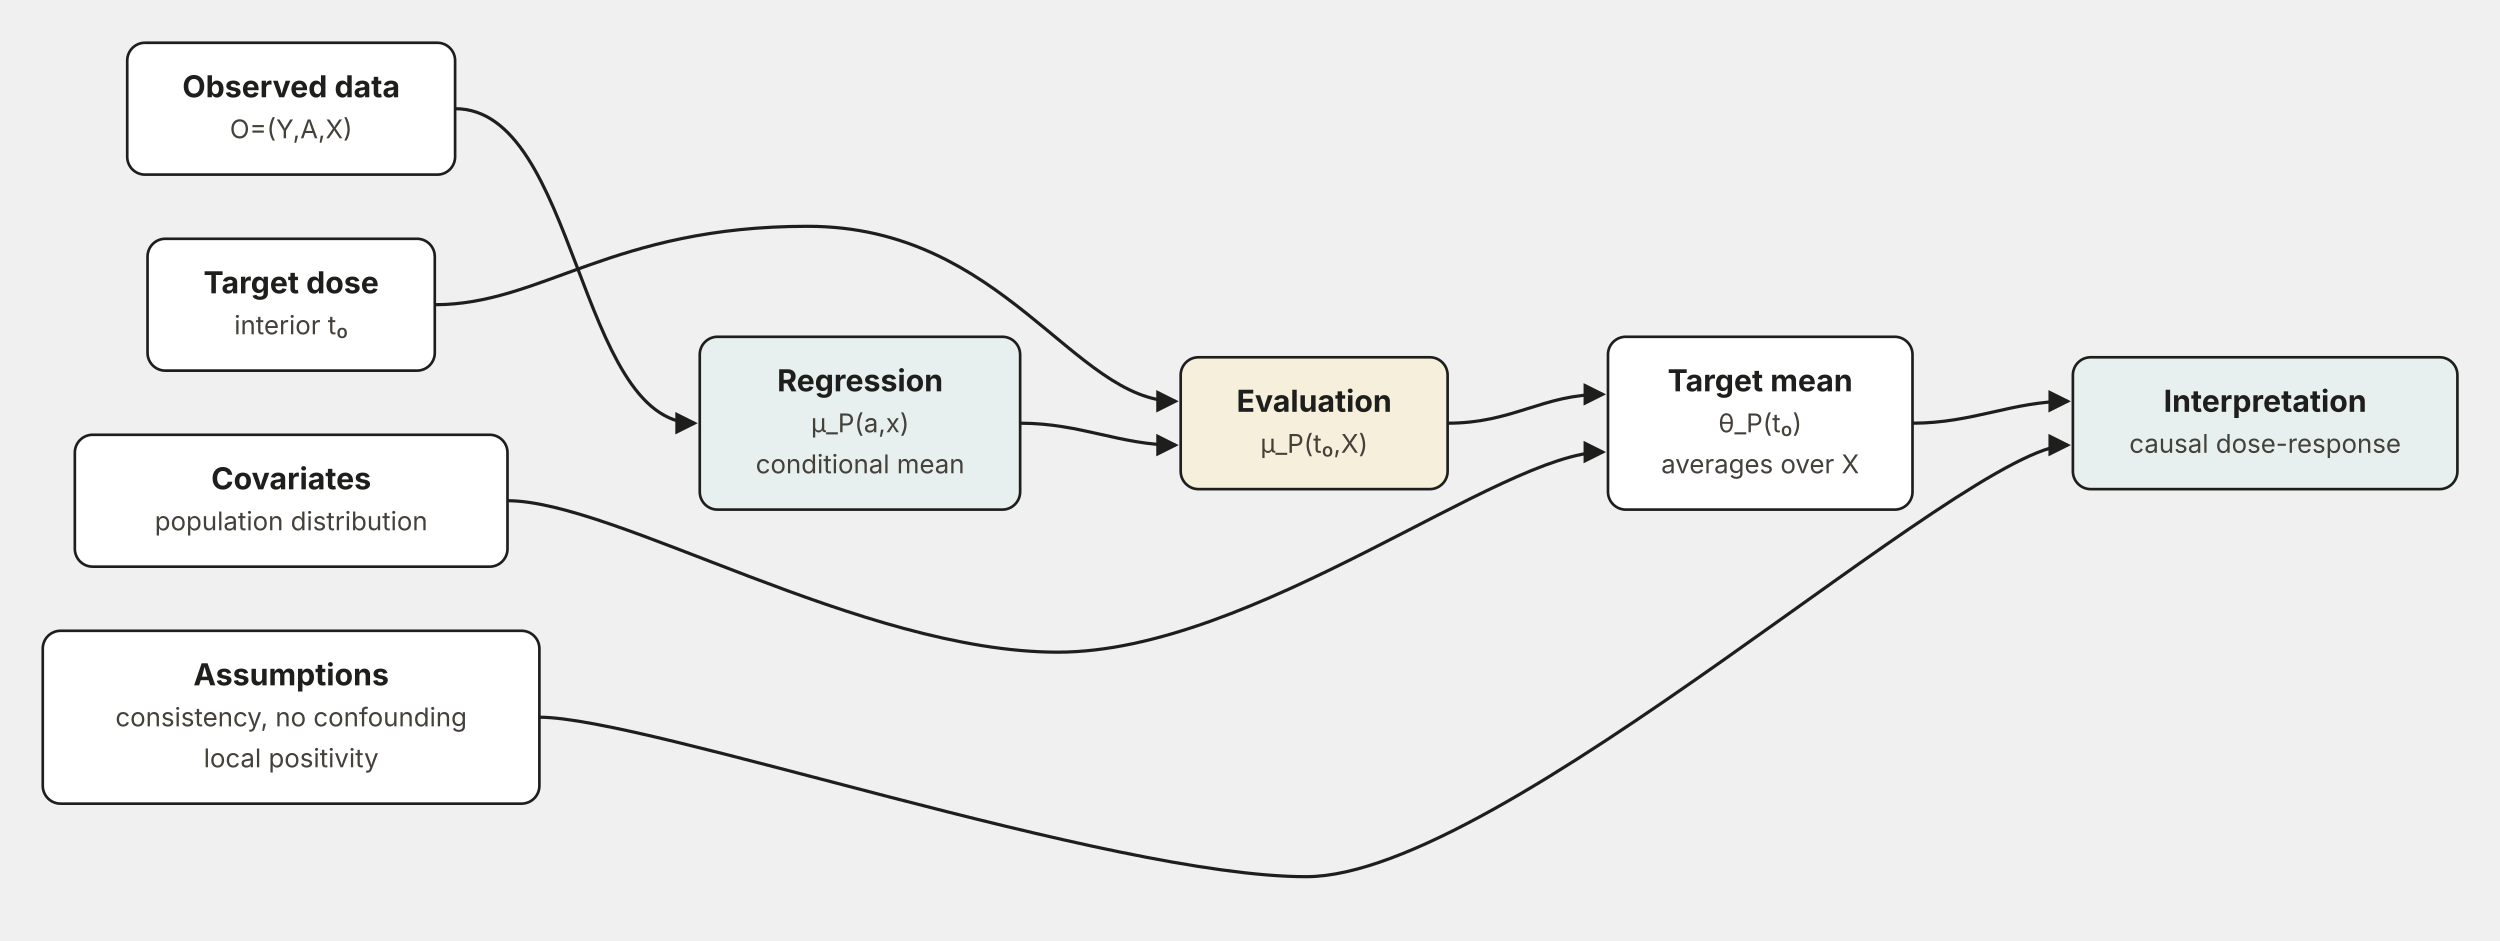
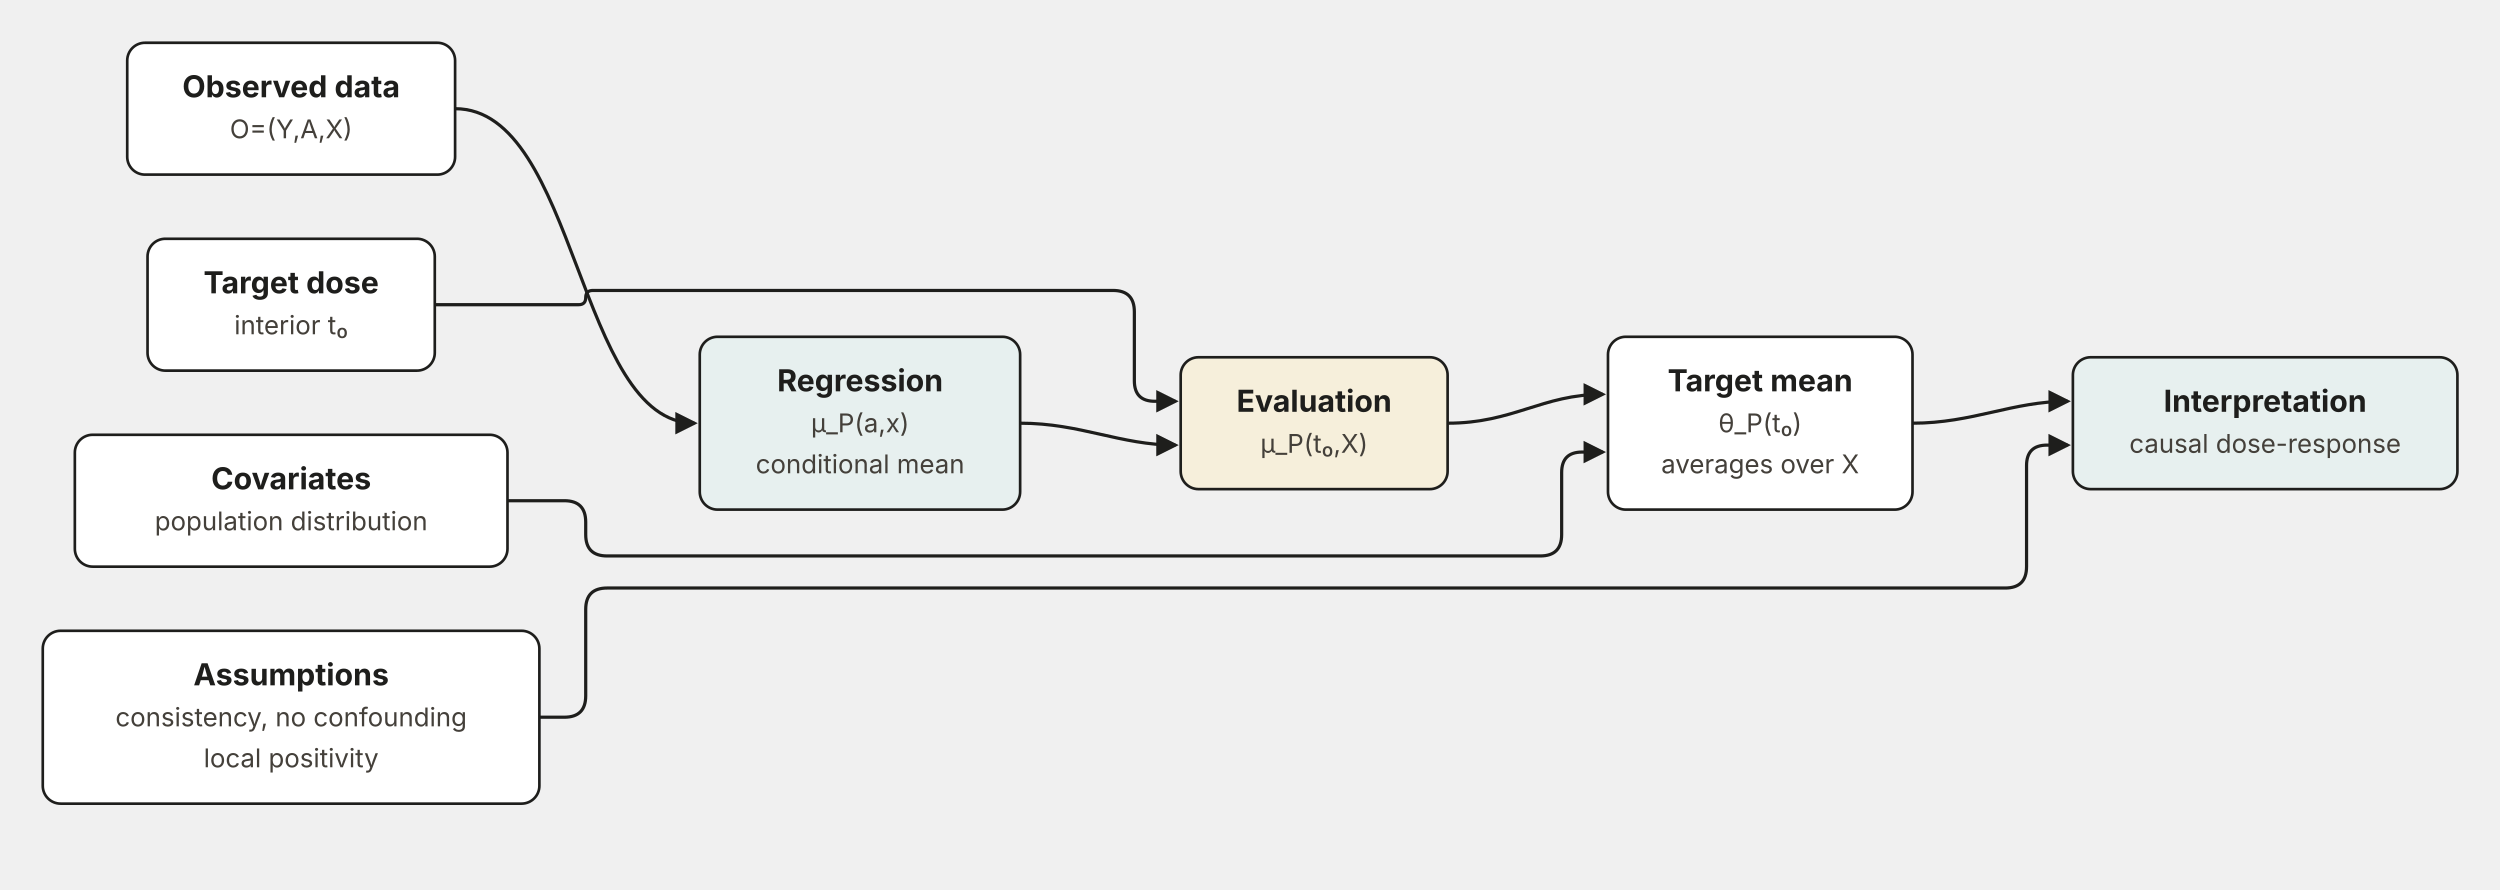
- <svg xmlns="http://www.w3.org/2000/svg" viewBox="0 0 1403 528" role="img">
+ <svg xmlns="http://www.w3.org/2000/svg" viewBox="0 0 1403 499" role="img">
  <defs>
    <marker id="arr" viewBox="0 0 10 10" refX="8.5" refY="5" markerWidth="7" markerHeight="7" orient="auto-start-reverse">
      <path d="M 0 0 L 10 5 L 0 10 z" fill="#1e1e1c" />
    </marker>
  </defs>
  <path d="M 255.4 61 C 324 61, 324 237.5, 389.7 237.5" fill="none" stroke="#1e1e1c" stroke-width="1.8" marker-end="url(#arr)" />
  <path d="M 572.6 237.5 C 606.4 237.5, 628.7 249.8, 659.6 249.8" fill="none" stroke="#1e1e1c" stroke-width="1.8" marker-end="url(#arr)" />
-   <path d="M 244 171 C 304 171, 343.3 127, 453.3 127 C 563.3 127, 602.6 225.2, 659.6 225.2" fill="none" stroke="#1e1e1c" stroke-width="1.8" marker-end="url(#arr)" />
+   <path d="M 244 171 L 324.7 171 Q 328.7 171, 328.7 167 L 328.7 167 Q 328.7 163, 332.7 163 L 624.6 163 Q 636.6 163, 636.6 175 L 636.6 213.7 Q 636.6 225.2, 648.1 225.2 L 659.6 225.2" fill="none" stroke="#1e1e1c" stroke-width="1.8" marker-end="url(#arr)" />
  <path d="M 812.4 237.5 C 849.3 237.5, 865.5 221.3, 899.4 221.3" fill="none" stroke="#1e1e1c" stroke-width="1.8" marker-end="url(#arr)" />
-   <path d="M 284.8 281 C 344.8 281, 483.6 366, 593.6 366 C 703.6 366, 842.4 253.7, 899.4 253.7" fill="none" stroke="#1e1e1c" stroke-width="1.8" marker-end="url(#arr)" />
+   <path d="M 284.8 281 L 316.7 281 Q 328.7 281, 328.7 293 L 328.7 300 Q 328.7 312, 340.7 312 L 864.4 312 Q 876.4 312, 876.4 300 L 876.4 265.2 Q 876.4 253.7, 887.9 253.7 L 899.4 253.7" fill="none" stroke="#1e1e1c" stroke-width="1.8" marker-end="url(#arr)" />
  <path d="M 1073.3 237.5 C 1107.1 237.5, 1129.4 225.2, 1160.3 225.2" fill="none" stroke="#1e1e1c" stroke-width="1.8" marker-end="url(#arr)" />
-   <path d="M 302.7 402.5 C 362.7 402.5, 623 492, 733 492 C 843 492, 1103.3 249.8, 1160.3 249.8" fill="none" stroke="#1e1e1c" stroke-width="1.8" marker-end="url(#arr)" />
+   <path d="M 302.7 402.5 L 316.7 402.5 Q 328.7 402.5, 328.7 390.5 L 328.7 342 Q 328.7 330, 340.7 330 L 1125.3 330 Q 1137.3 330, 1137.3 318 L 1137.3 261.3 Q 1137.3 249.8, 1148.8 249.8 L 1160.3 249.8" fill="none" stroke="#1e1e1c" stroke-width="1.8" marker-end="url(#arr)" />
  <rect x="71.4" y="24" width="184" height="74" rx="10" fill="#ffffff" stroke="#1e1e1c" stroke-width="1.5" />
  <text stroke="none" x="163.4" y="54.6" text-anchor="middle" font-family="Inter, Arial, sans-serif" font-size="17" font-weight="700" fill="#1e1e1c">Observed data</text>
  <text stroke="none" x="163.4" y="77.6" text-anchor="middle" font-family="Inter, Arial, sans-serif" font-size="14.5" fill="#44403a">O=(Y,A,X)</text>
  <rect x="392.7" y="189" width="179.8" height="97" rx="10" fill="#e7f0ef" stroke="#1e1e1c" stroke-width="1.5" />
  <text stroke="none" x="482.7" y="219.6" text-anchor="middle" font-family="Inter, Arial, sans-serif" font-size="17" font-weight="700" fill="#1e1e1c">Regression</text>
  <text stroke="none" x="482.7" y="242.6" text-anchor="middle" font-family="Inter, Arial, sans-serif" font-size="14.5" fill="#44403a">μ_P(a,x)</text>
  <text stroke="none" x="482.7" y="265.6" text-anchor="middle" font-family="Inter, Arial, sans-serif" font-size="14.5" fill="#44403a">conditional mean</text>
  <rect x="82.8" y="134" width="161.2" height="74" rx="10" fill="#ffffff" stroke="#1e1e1c" stroke-width="1.5" />
  <text stroke="none" x="163.4" y="164.6" text-anchor="middle" font-family="Inter, Arial, sans-serif" font-size="17" font-weight="700" fill="#1e1e1c">Target dose</text>
  <text stroke="none" x="163.4" y="187.6" text-anchor="middle" font-family="Inter, Arial, sans-serif" font-size="14.5" fill="#44403a">interior t₀</text>
  <rect x="662.6" y="200.5" width="149.8" height="74" rx="10" fill="#f6efdb" stroke="#1e1e1c" stroke-width="1.5" />
  <text stroke="none" x="737.5" y="231.1" text-anchor="middle" font-family="Inter, Arial, sans-serif" font-size="17" font-weight="700" fill="#1e1e1c">Evaluation</text>
  <text stroke="none" x="737.5" y="254.1" text-anchor="middle" font-family="Inter, Arial, sans-serif" font-size="14.5" fill="#44403a">μ_P(t₀,X)</text>
  <rect x="42" y="244" width="242.8" height="74" rx="10" fill="#ffffff" stroke="#1e1e1c" stroke-width="1.5" />
  <text stroke="none" x="163.4" y="274.6" text-anchor="middle" font-family="Inter, Arial, sans-serif" font-size="17" font-weight="700" fill="#1e1e1c">Covariates</text>
  <text stroke="none" x="163.4" y="297.6" text-anchor="middle" font-family="Inter, Arial, sans-serif" font-size="14.5" fill="#44403a">population distribution</text>
  <rect x="902.4" y="189" width="170.9" height="97" rx="10" fill="#ffffff" stroke="#1e1e1c" stroke-width="1.5" />
  <text stroke="none" x="987.8" y="219.6" text-anchor="middle" font-family="Inter, Arial, sans-serif" font-size="17" font-weight="700" fill="#1e1e1c">Target mean</text>
  <text stroke="none" x="987.8" y="242.6" text-anchor="middle" font-family="Inter, Arial, sans-serif" font-size="14.5" fill="#44403a">θ_P(t₀)</text>
  <text stroke="none" x="987.8" y="265.6" text-anchor="middle" font-family="Inter, Arial, sans-serif" font-size="14.5" fill="#44403a">averages over X</text>
  <rect x="24" y="354" width="278.7" height="97" rx="10" fill="#ffffff" stroke="#1e1e1c" stroke-width="1.5" />
  <text stroke="none" x="163.4" y="384.6" text-anchor="middle" font-family="Inter, Arial, sans-serif" font-size="17" font-weight="700" fill="#1e1e1c">Assumptions</text>
  <text stroke="none" x="163.4" y="407.6" text-anchor="middle" font-family="Inter, Arial, sans-serif" font-size="14.5" fill="#44403a">consistency, no confounding</text>
  <text stroke="none" x="163.4" y="430.6" text-anchor="middle" font-family="Inter, Arial, sans-serif" font-size="14.5" fill="#44403a">local positivity</text>
  <rect x="1163.3" y="200.5" width="215.8" height="74" rx="10" fill="#e7f0ef" stroke="#1e1e1c" stroke-width="1.5" />
  <text stroke="none" x="1271.2" y="231.1" text-anchor="middle" font-family="Inter, Arial, sans-serif" font-size="17" font-weight="700" fill="#1e1e1c">Interpretation</text>
  <text stroke="none" x="1271.2" y="254.1" text-anchor="middle" font-family="Inter, Arial, sans-serif" font-size="14.5" fill="#44403a">causal dose-response</text>
</svg>
